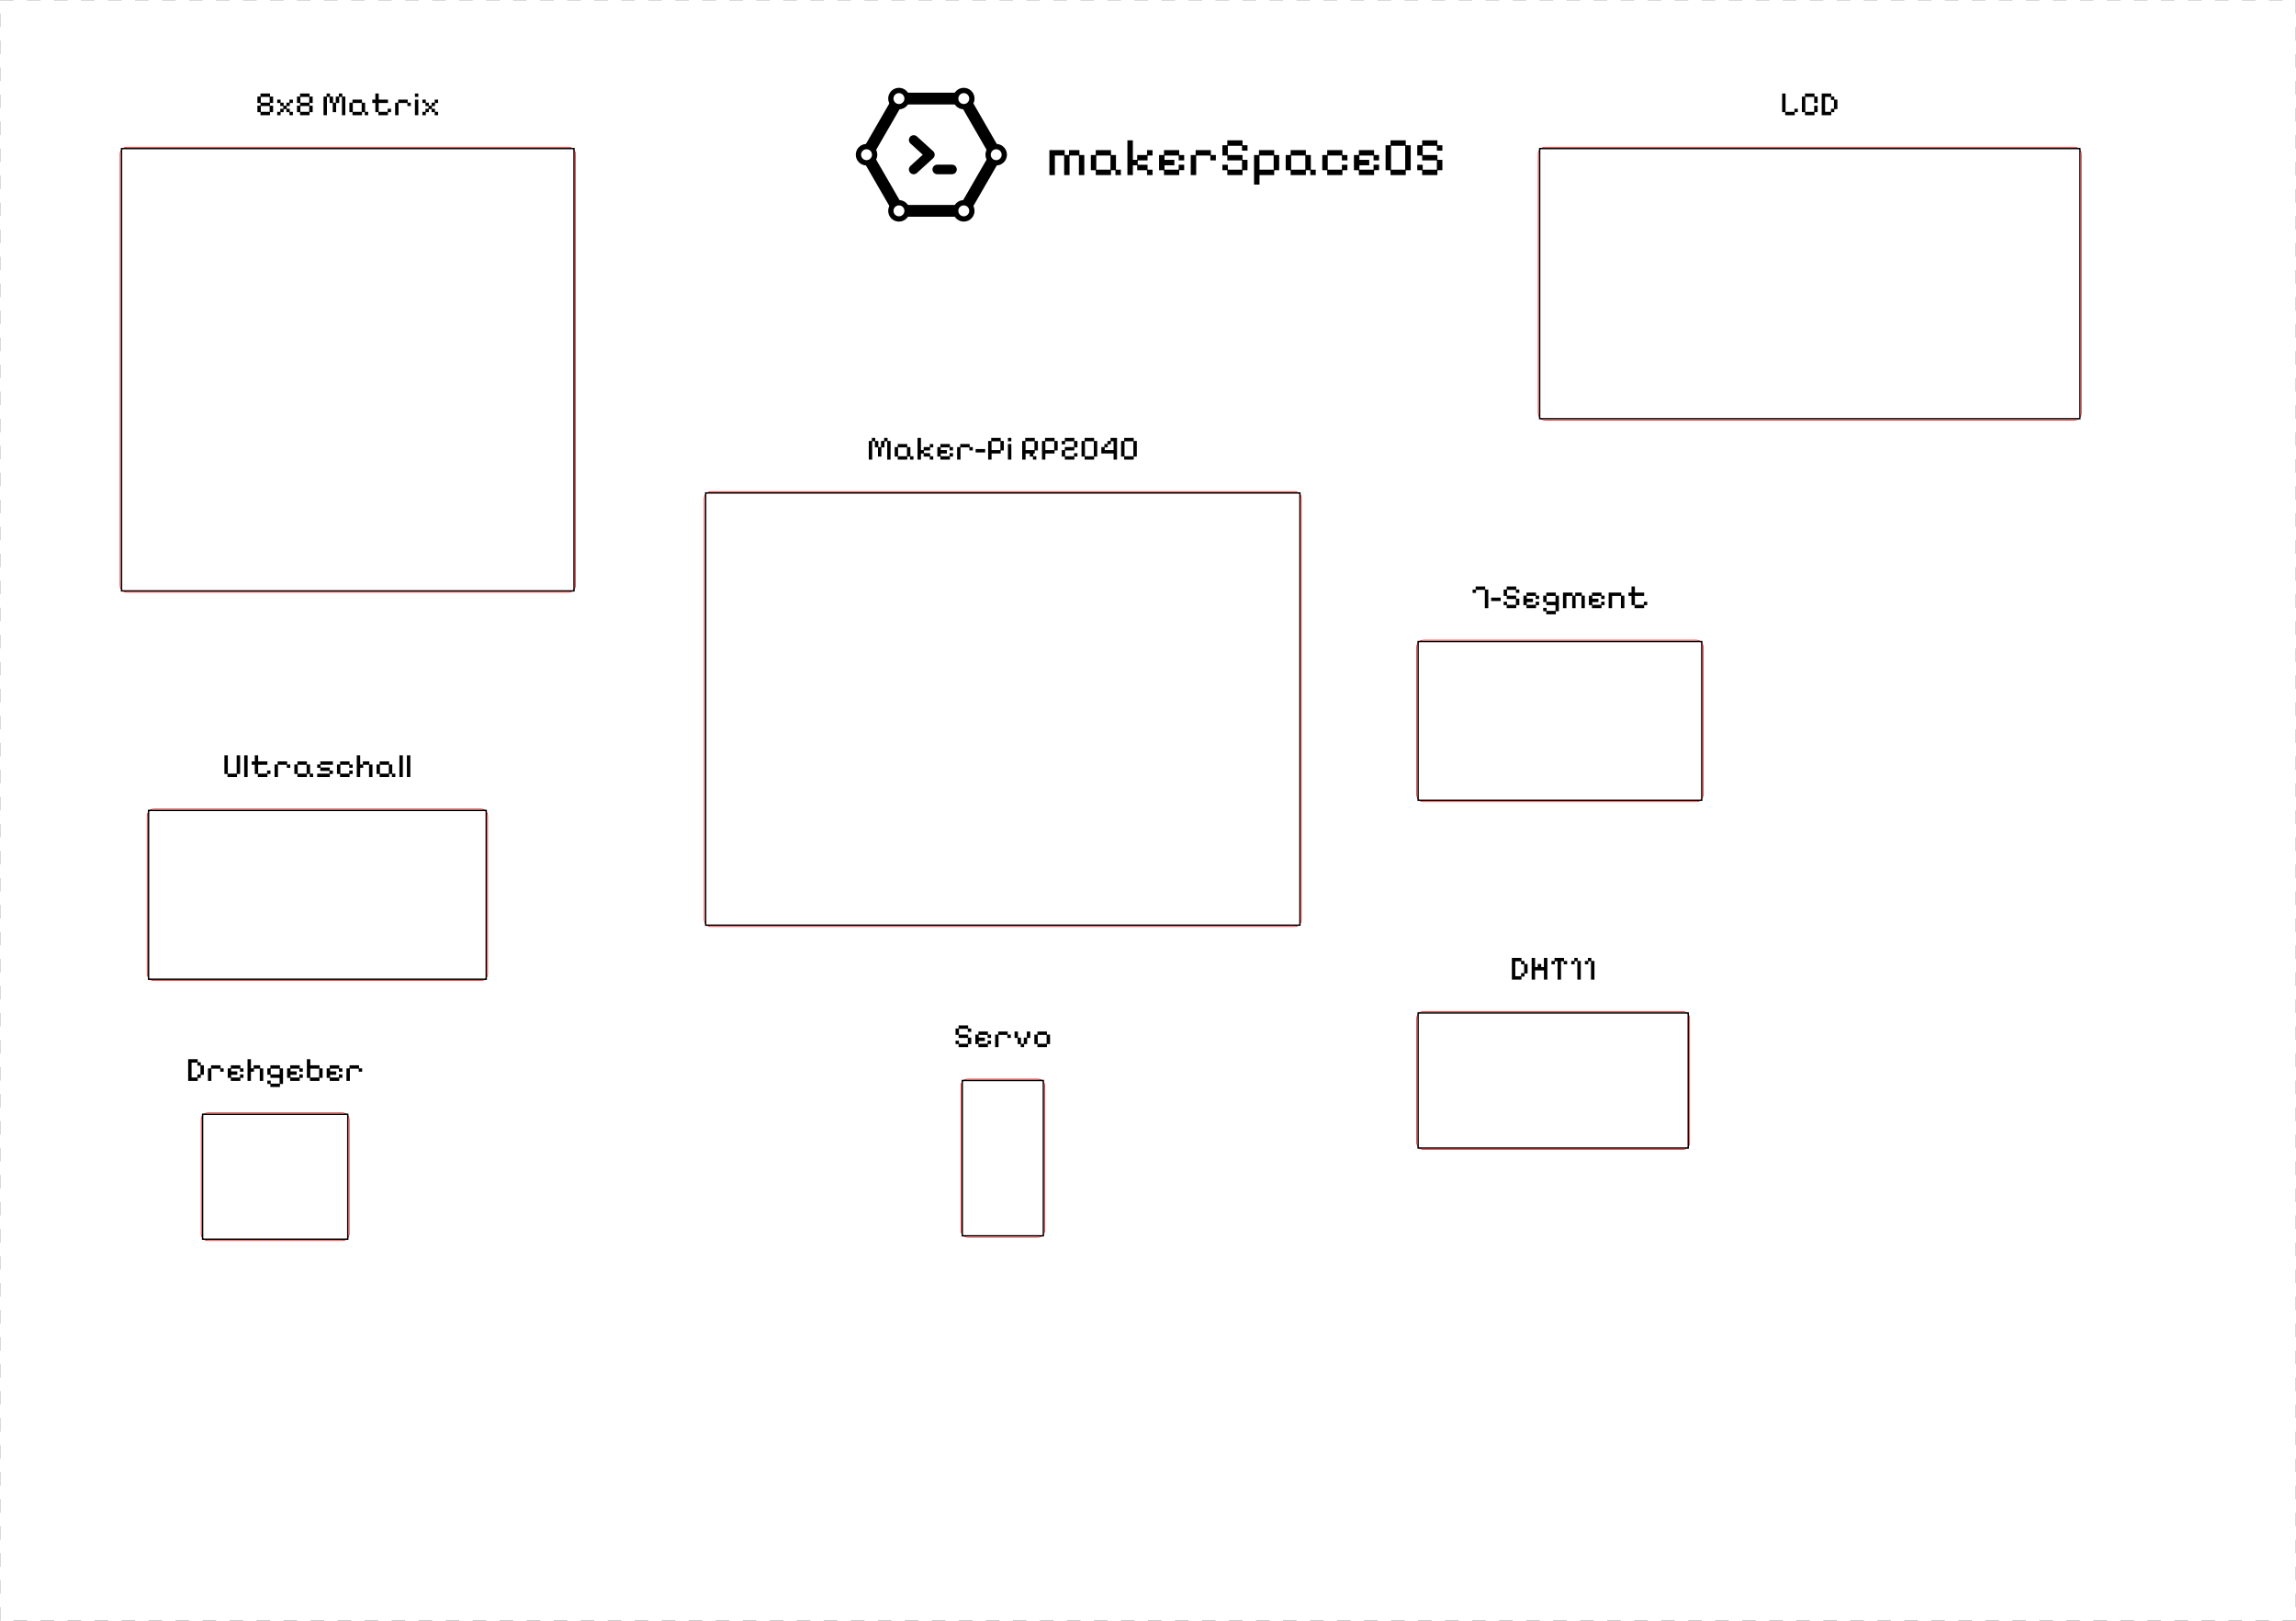
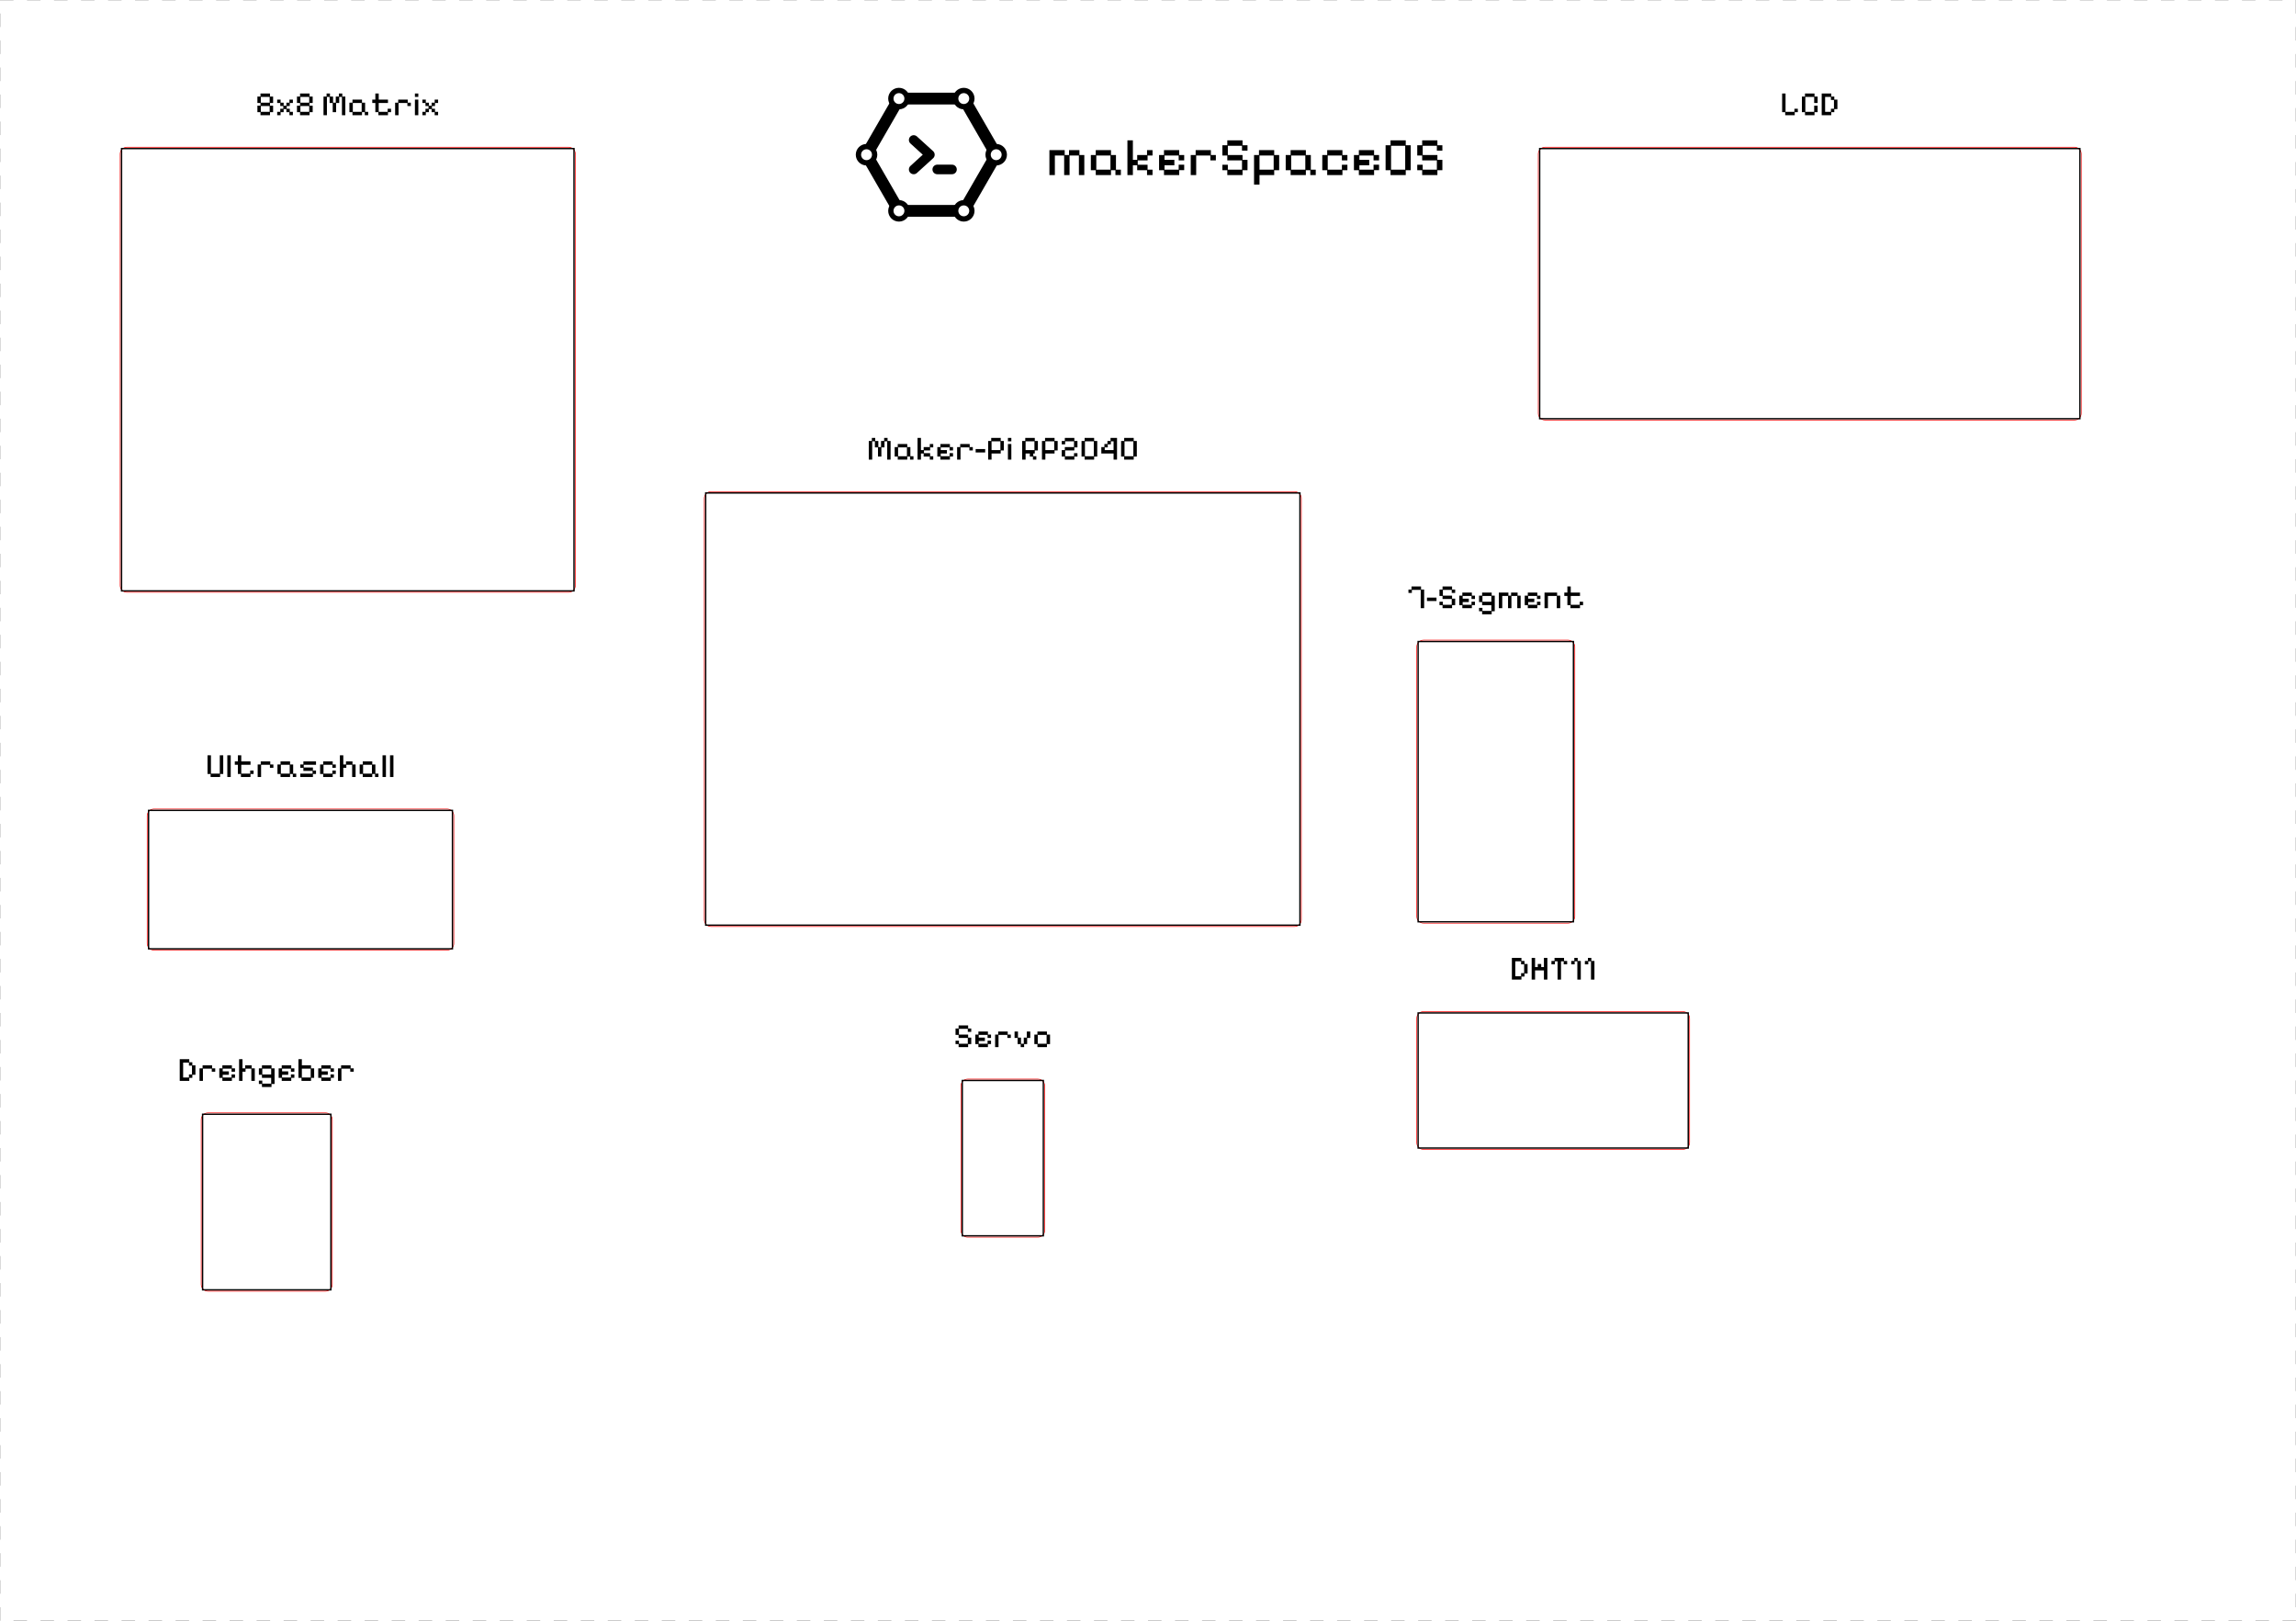
<svg xmlns="http://www.w3.org/2000/svg" width="340mm" height="240mm" viewBox="0 0 340 240">
  <g>
    <rect x="0" y="0" width="340" height="240" fill="none" stroke="#cccccc" stroke-width="0.2" stroke-dasharray="2,2" />
  </g>
  <g fill="none" stroke="#ff0000" stroke-width="0.1">
    <rect x="104.3" y="72.8" width="88.4" height="64.4" rx="1" ry="1" />
    <rect x="17.8" y="21.8" width="67.4" height="65.9" rx="1" ry="1" />
-     <rect x="21.8" y="119.8" width="50.4" height="25.4" rx="1" ry="1" />
-     <rect x="29.8" y="164.8" width="21.9" height="18.9" rx="1" ry="1" />
+     <rect x="21.8" y="119.8" width="45.4" height="20.9" rx="1" ry="1" />
+     <rect x="29.8" y="164.8" width="19.4" height="26.4" rx="1" ry="1" />
    <rect x="227.8" y="21.8" width="80.4" height="40.4" rx="1" ry="1" />
-     <rect x="209.8" y="94.8" width="42.4" height="23.9" rx="1" ry="1" />
+     <rect x="209.8" y="94.8" width="23.4" height="41.9" rx="1" ry="1" />
    <rect x="209.8" y="149.8" width="40.4" height="20.4" rx="1" ry="1" />
    <rect x="142.3" y="159.8" width="12.4" height="23.4" rx="1" ry="1" />
  </g>
  <g>
    <g fill="none" stroke="#000000" stroke-width="0.2">
      <rect x="104.5" y="73" width="88" height="64" />
      <rect x="18" y="22" width="67" height="65.5" />
-       <rect x="22" y="120" width="50" height="25" />
-       <rect x="30" y="165" width="21.5" height="18.5" />
+       <rect x="22" y="120" width="45" height="20.5" />
+       <rect x="30" y="165" width="19" height="26" />
      <rect x="228" y="22" width="80" height="40" />
-       <rect x="210" y="95" width="42" height="23.5" />
+       <rect x="210" y="95" width="23" height="41.5" />
      <rect x="210" y="150" width="40" height="20" />
      <rect x="142.5" y="160" width="12" height="23" />
    </g>
    <g fill="none" stroke="#000000">
      <g stroke-width="1.745">
        <line x1="134.102" y1="14.596" x2="141.738" y2="14.596" />
        <line x1="143.211" y1="15.447" x2="147.029" y2="22.059" />
        <line x1="147.029" y1="23.759" x2="143.211" y2="30.372" />
        <line x1="141.738" y1="31.222" x2="134.102" y2="31.222" />
        <line x1="132.629" y1="30.372" x2="128.811" y2="23.759" />
        <line x1="128.811" y1="22.059" x2="132.629" y2="15.447" />
      </g>
      <g stroke-width="0.785">
        <circle cx="133.12" cy="14.596" r="1.2" />
        <circle cx="142.72" cy="14.596" r="1.2" />
        <circle cx="147.52" cy="22.909" r="1.2" />
        <circle cx="142.72" cy="31.222" r="1.2" />
        <circle cx="133.12" cy="31.222" r="1.2" />
        <circle cx="128.32" cy="22.909" r="1.2" />
      </g>
      <polyline points="135.302,20.727 137.702,22.909 135.302,25.091" stroke-width="1.418" stroke-linecap="round" stroke-linejoin="round" />
      <line x1="138.793" y1="25.091" x2="140.975" y2="25.091" stroke-width="1.418" stroke-linecap="round" />
    </g>
    <path d="M155.4 25.925L155.4 22.229L157.664 22.229L157.664 22.957L158.304 22.957L158.304 22.229L159.848 22.229L159.848 22.957L160.568 22.957L160.568 25.925L159.768 25.925L159.768 23.029L158.384 23.029L158.384 25.925L157.584 25.925L157.584 23.029L156.208 23.029L156.208 25.925ZM162.264 25.925L162.264 25.205L161.536 25.205L161.536 22.957L162.264 22.957L162.264 22.229L164.52 22.229L164.52 22.957L165.256 22.957L165.256 25.125L165.984 25.125L165.984 25.925L165.176 25.925L165.176 25.205L164.52 25.205L164.52 25.925ZM162.344 25.125L164.44 25.125L164.44 23.029L162.344 23.029ZM166.952 25.925L166.952 20.781L167.76 20.781L167.76 23.669L168.4 23.669L168.4 22.957L169.856 22.957L169.856 22.229L170.672 22.229L170.672 23.029L169.936 23.029L169.936 23.749L168.48 23.749L168.48 24.397L169.936 24.397L169.936 25.125L170.672 25.125L170.672 25.925L169.856 25.925L169.856 25.205L168.4 25.205L168.4 24.477L167.76 24.477L167.76 25.925ZM172.368 25.925L172.368 25.205L171.64 25.205L171.64 22.957L172.368 22.957L172.368 22.229L174.624 22.229L174.624 22.957L175.36 22.957L175.36 23.749L174.544 23.749L174.544 23.029L172.448 23.029L172.448 23.669L173.904 23.669L173.904 24.477L172.448 24.477L172.448 25.125L174.544 25.125L174.544 24.389L175.36 24.389L175.36 25.197L174.624 25.197L174.624 25.925ZM176.328 25.925L176.328 22.957L177.056 22.957L177.056 22.229L179.312 22.229L179.312 22.957L180.048 22.957L180.048 23.749L179.232 23.749L179.232 23.029L177.136 23.029L177.136 25.925ZM181.744 25.925L181.744 25.205L181.016 25.205L181.016 24.397L181.824 24.397L181.824 25.125L183.92 25.125L183.92 23.749L181.744 23.749L181.744 23.029L181.016 23.029L181.016 21.509L181.744 21.509L181.744 20.781L184 20.781L184 21.509L184.736 21.509L184.736 22.309L183.92 22.309L183.92 21.589L181.824 21.589L181.824 22.957L184 22.957L184 23.669L184.736 23.669L184.736 25.205L184 25.205L184 25.925ZM185.704 27.333L185.704 22.957L186.432 22.957L186.432 22.229L188.688 22.229L188.688 22.957L189.424 22.957L189.424 25.205L188.688 25.205L188.688 25.925L186.512 25.925L186.512 27.333ZM186.512 25.125L188.608 25.125L188.608 23.029L186.512 23.029ZM191.12 25.925L191.12 25.205L190.392 25.205L190.392 22.957L191.12 22.957L191.12 22.229L193.376 22.229L193.376 22.957L194.112 22.957L194.112 25.125L194.84 25.125L194.84 25.925L194.032 25.925L194.032 25.205L193.376 25.205L193.376 25.925ZM191.2 25.125L193.296 25.125L193.296 23.029L191.2 23.029ZM196.536 25.925L196.536 25.205L195.808 25.205L195.808 22.957L196.536 22.957L196.536 22.229L198.792 22.229L198.792 22.957L199.528 22.957L199.528 23.749L198.712 23.749L198.712 23.029L196.616 23.029L196.616 25.125L198.712 25.125L198.712 24.397L199.528 24.397L199.528 25.205L198.792 25.205L198.792 25.925ZM201.224 25.925L201.224 25.205L200.496 25.205L200.496 22.957L201.224 22.957L201.224 22.229L203.48 22.229L203.48 22.957L204.216 22.957L204.216 23.749L203.4 23.749L203.4 23.029L201.304 23.029L201.304 23.669L202.76 23.669L202.76 24.477L201.304 24.477L201.304 25.125L203.4 25.125L203.4 24.389L204.216 24.389L204.216 25.197L203.48 25.197L203.48 25.925ZM205.912 25.925L205.912 25.205L205.184 25.205L205.184 21.509L205.912 21.509L205.912 20.781L208.168 20.781L208.168 21.509L208.904 21.509L208.904 25.205L208.168 25.205L208.168 25.925ZM205.992 25.125L208.088 25.125L208.088 21.589L205.992 21.589ZM210.6 25.925L210.6 25.205L209.872 25.205L209.872 24.397L210.68 24.397L210.68 25.125L212.776 25.125L212.776 23.749L210.6 23.749L210.6 23.029L209.872 23.029L209.872 21.509L210.6 21.509L210.6 20.781L212.856 20.781L212.856 21.509L213.592 21.509L213.592 22.309L212.776 22.309L212.776 21.589L210.68 21.589L210.68 22.957L212.856 22.957L212.856 23.669L213.592 23.669L213.592 25.205L212.856 25.205L212.856 25.925Z" />
    <g fill="#000000" stroke="none">
      <path d="M128.653 68.06L128.653 65.3L129.107 65.3L129.107 64.845L129.607 64.845L129.607 65.3L130.067 65.3L130.067 66.205L130.468 66.205L130.468 65.3L130.927 65.3L130.927 64.845L131.433 64.845L131.433 65.3L131.882 65.3L131.882 68.06L131.382 68.06L131.382 65.35L130.977 65.35L130.977 66.25L130.517 66.25L130.517 67.61L130.017 67.61L130.017 66.25L129.558 66.25L129.558 65.35L129.157 65.35L129.157 68.06ZM132.942 68.06L132.942 67.61L132.488 67.61L132.488 66.205L132.942 66.205L132.942 65.75L134.352 65.75L134.352 66.205L134.812 66.205L134.812 67.56L135.268 67.56L135.268 68.06L134.762 68.06L134.762 67.61L134.352 67.61L134.352 68.06ZM132.993 67.56L134.303 67.56L134.303 66.25L132.993 66.25ZM135.873 68.06L135.873 64.845L136.377 64.845L136.377 66.65L136.778 66.65L136.778 66.205L137.688 66.205L137.688 65.75L138.197 65.75L138.197 66.25L137.737 66.25L137.737 66.7L136.827 66.7L136.827 67.105L137.737 67.105L137.737 67.56L138.197 67.56L138.197 68.06L137.688 68.06L137.688 67.61L136.778 67.61L136.778 67.155L136.377 67.155L136.377 68.06ZM139.257 68.06L139.257 67.61L138.803 67.61L138.803 66.205L139.257 66.205L139.257 65.75L140.667 65.75L140.667 66.205L141.127 66.205L141.127 66.7L140.618 66.7L140.618 66.25L139.308 66.25L139.308 66.65L140.218 66.65L140.218 67.155L139.308 67.155L139.308 67.56L140.618 67.56L140.618 67.1L141.127 67.1L141.127 67.605L140.667 67.605L140.667 68.06ZM141.733 68.06L141.733 66.205L142.188 66.205L142.188 65.75L143.597 65.75L143.597 66.205L144.058 66.205L144.058 66.7L143.548 66.7L143.548 66.25L142.238 66.25L142.238 68.06ZM144.478 67L144.478 66.495L145.888 66.495L145.888 67ZM146.328 68.06L146.328 65.3L146.782 65.3L146.782 64.845L148.192 64.845L148.192 65.3L148.653 65.3L148.653 66.7L148.192 66.7L148.192 67.155L146.833 67.155L146.833 68.06ZM146.833 66.65L148.143 66.65L148.143 65.35L146.833 65.35ZM149.258 68.06L149.258 65.75L149.763 65.75L149.763 68.06ZM149.258 65.35L149.258 64.845L149.763 64.845L149.763 65.35ZM151.368 68.06L151.368 65.3L151.823 65.3L151.823 64.845L153.233 64.845L153.233 65.3L153.693 65.3L153.693 66.7L153.233 66.7L153.233 67.155L153.013 67.155L153.013 67.56L153.463 67.56L153.463 68.06L152.963 68.06L152.963 67.61L152.503 67.61L152.503 67.155L151.873 67.155L151.873 68.06ZM151.873 66.65L153.183 66.65L153.183 65.35L151.873 65.35ZM154.298 68.06L154.298 65.3L154.753 65.3L154.753 64.845L156.163 64.845L156.163 65.3L156.623 65.3L156.623 66.7L156.163 66.7L156.163 67.155L154.803 67.155L154.803 68.06ZM154.803 66.65L156.113 66.65L156.113 65.35L154.803 65.35ZM157.683 68.06L157.683 67.61L157.228 67.61L157.228 66.65L157.683 66.65L157.683 66.205L159.043 66.205L159.043 65.35L157.733 65.35L157.733 65.8L157.228 65.8L157.228 65.3L157.683 65.3L157.683 64.845L159.093 64.845L159.093 65.3L159.553 65.3L159.553 66.25L159.093 66.25L159.093 66.7L157.733 66.7L157.733 67.56L159.043 67.56L159.043 67.105L159.553 67.105L159.553 67.61L159.093 67.61L159.093 68.06ZM160.613 68.06L160.613 67.61L160.158 67.61L160.158 65.3L160.613 65.3L160.613 64.845L162.023 64.845L162.023 65.3L162.483 65.3L162.483 67.61L162.023 67.61L162.023 68.06ZM160.663 67.56L161.973 67.56L161.973 65.35L160.663 65.35ZM164.903 68.06L164.903 67.155L163.088 67.155L163.088 66.205L163.543 66.205L163.543 65.75L163.993 65.75L163.993 65.3L164.453 65.3L164.453 64.845L165.413 64.845L165.413 68.06ZM163.593 66.65L164.903 66.65L164.903 65.35L164.503 65.35L164.503 65.8L164.043 65.8L164.043 66.25L163.593 66.25ZM166.473 68.06L166.473 67.61L166.018 67.61L166.018 65.3L166.473 65.3L166.473 64.845L167.883 64.845L167.883 65.3L168.343 65.3L168.343 67.61L167.883 67.61L167.883 68.06ZM166.523 67.56L167.833 67.56L167.833 65.35L166.523 65.35Z" />
      <path d="M38.572 17.06L38.572 16.61L38.117 16.61L38.117 15.65L38.572 15.65L38.572 15.25L38.117 15.25L38.117 14.3L38.572 14.3L38.572 13.845L39.982 13.845L39.982 14.3L40.442 14.3L40.442 15.25L39.982 15.25L39.982 15.65L40.442 15.65L40.442 16.61L39.982 16.61L39.982 17.06ZM38.622 16.56L39.932 16.56L39.932 15.7L38.622 15.7ZM38.622 15.205L39.932 15.205L39.932 14.35L38.622 14.35ZM41.047 17.06L41.047 16.56L41.502 16.56L41.502 16.105L41.952 16.105L41.952 15.7L41.502 15.7L41.502 15.25L41.047 15.25L41.047 14.75L41.552 14.75L41.552 15.205L42.002 15.205L42.002 15.65L42.412 15.65L42.412 15.205L42.862 15.205L42.862 14.75L43.372 14.75L43.372 15.25L42.912 15.25L42.912 15.7L42.462 15.7L42.462 16.105L42.912 16.105L42.912 16.56L43.372 16.56L43.372 17.06L42.862 17.06L42.862 16.61L42.412 16.61L42.412 16.155L42.002 16.155L42.002 16.61L41.552 16.61L41.552 17.06ZM44.432 17.06L44.432 16.61L43.977 16.61L43.977 15.65L44.432 15.65L44.432 15.25L43.977 15.25L43.977 14.3L44.432 14.3L44.432 13.845L45.842 13.845L45.842 14.3L46.302 14.3L46.302 15.25L45.842 15.25L45.842 15.65L46.302 15.65L46.302 16.61L45.842 16.61L45.842 17.06ZM44.482 16.56L45.792 16.56L45.792 15.7L44.482 15.7ZM44.482 15.205L45.792 15.205L45.792 14.35L44.482 14.35ZM47.907 17.06L47.907 14.3L48.362 14.3L48.362 13.845L48.862 13.845L48.862 14.3L49.322 14.3L49.322 15.205L49.722 15.205L49.722 14.3L50.182 14.3L50.182 13.845L50.687 13.845L50.687 14.3L51.137 14.3L51.137 17.06L50.637 17.06L50.637 14.35L50.232 14.35L50.232 15.25L49.772 15.25L49.772 16.61L49.272 16.61L49.272 15.25L48.812 15.25L48.812 14.35L48.412 14.35L48.412 17.06ZM52.197 17.06L52.197 16.61L51.742 16.61L51.742 15.205L52.197 15.205L52.197 14.75L53.607 14.75L53.607 15.205L54.067 15.205L54.067 16.56L54.522 16.56L54.522 17.06L54.017 17.06L54.017 16.61L53.607 16.61L53.607 17.06ZM52.247 16.56L53.557 16.56L53.557 15.25L52.247 15.25ZM56.032 17.06L56.032 16.61L55.582 16.61L55.582 15.25L55.127 15.25L55.127 14.75L55.582 14.75L55.582 13.845L56.082 13.845L56.082 14.75L57.452 14.75L57.452 15.25L56.082 15.25L56.082 16.56L57.402 16.56L57.402 16.105L57.907 16.105L57.907 16.61L57.452 16.61L57.452 17.06ZM58.512 17.06L58.512 15.205L58.967 15.205L58.967 14.75L60.377 14.75L60.377 15.205L60.837 15.205L60.837 15.7L60.327 15.7L60.327 15.25L59.017 15.25L59.017 17.06ZM61.442 17.06L61.442 14.75L61.947 14.75L61.947 17.06ZM61.442 14.35L61.442 13.845L61.947 13.845L61.947 14.35ZM62.552 17.06L62.552 16.56L63.007 16.56L63.007 16.105L63.457 16.105L63.457 15.7L63.007 15.7L63.007 15.25L62.552 15.25L62.552 14.75L63.057 14.75L63.057 15.205L63.507 15.205L63.507 15.65L63.917 15.65L63.917 15.205L64.367 15.205L64.367 14.75L64.877 14.75L64.877 15.25L64.417 15.25L64.417 15.7L63.967 15.7L63.967 16.105L64.417 16.105L64.417 16.56L64.877 16.56L64.877 17.06L64.367 17.06L64.367 16.61L63.917 16.61L63.917 16.155L63.507 16.155L63.507 16.61L63.057 16.61L63.057 17.06Z" />
-       <path d="M33.688 115.06L33.688 114.61L33.232 114.61L33.232 111.845L33.737 111.845L33.737 114.56L35.047 114.56L35.047 111.845L35.557 111.845L35.557 114.61L35.097 114.61L35.097 115.06ZM36.162 115.06L36.162 111.845L36.667 111.845L36.667 115.06ZM38.177 115.06L38.177 114.61L37.727 114.61L37.727 113.25L37.272 113.25L37.272 112.75L37.727 112.75L37.727 111.845L38.227 111.845L38.227 112.75L39.597 112.75L39.597 113.25L38.227 113.25L38.227 114.56L39.547 114.56L39.547 114.105L40.052 114.105L40.052 114.61L39.597 114.61L39.597 115.06ZM40.657 115.06L40.657 113.205L41.112 113.205L41.112 112.75L42.522 112.75L42.522 113.205L42.982 113.205L42.982 113.7L42.472 113.7L42.472 113.25L41.162 113.25L41.162 115.06ZM44.042 115.06L44.042 114.61L43.587 114.61L43.587 113.205L44.042 113.205L44.042 112.75L45.452 112.75L45.452 113.205L45.912 113.205L45.912 114.56L46.367 114.56L46.367 115.06L45.862 115.06L45.862 114.61L45.452 114.61L45.452 115.06ZM44.092 114.56L45.402 114.56L45.402 113.25L44.092 113.25ZM46.972 115.06L46.972 114.56L48.787 114.56L48.787 114.155L47.427 114.155L47.427 113.7L46.972 113.7L46.972 113.205L47.427 113.205L47.427 112.75L49.297 112.75L49.297 113.25L47.477 113.25L47.477 113.65L48.837 113.65L48.837 114.105L49.297 114.105L49.297 114.61L48.837 114.61L48.837 115.06ZM50.357 115.06L50.357 114.61L49.902 114.61L49.902 113.205L50.357 113.205L50.357 112.75L51.767 112.75L51.767 113.205L52.227 113.205L52.227 113.7L51.717 113.7L51.717 113.25L50.407 113.25L50.407 114.56L51.717 114.56L51.717 114.105L52.227 114.105L52.227 114.61L51.767 114.61L51.767 115.06ZM52.832 115.06L52.832 111.845L53.337 111.845L53.337 113.205L53.737 113.205L53.737 112.75L54.697 112.75L54.697 113.205L55.157 113.205L55.157 115.06L54.647 115.06L54.647 113.25L53.787 113.25L53.787 113.7L53.337 113.7L53.337 115.06ZM56.217 115.06L56.217 114.61L55.762 114.61L55.762 113.205L56.217 113.205L56.217 112.75L57.627 112.75L57.627 113.205L58.087 113.205L58.087 114.56L58.542 114.56L58.542 115.06L58.037 115.06L58.037 114.61L57.627 114.61L57.627 115.06ZM56.267 114.56L57.577 114.56L57.577 113.25L56.267 113.25ZM59.147 115.06L59.147 111.845L59.652 111.845L59.652 115.06ZM60.257 115.06L60.257 111.845L60.762 111.845L60.762 115.06Z" />
-       <path d="M27.865 160.06L27.865 156.845L29.28 156.845L29.28 157.3L29.73 157.3L29.73 157.75L30.19 157.75L30.19 159.155L29.73 159.155L29.73 159.61L29.28 159.61L29.28 160.06ZM28.37 159.56L29.23 159.56L29.23 159.105L29.68 159.105L29.68 157.8L29.23 157.8L29.23 157.35L28.37 157.35ZM30.795 160.06L30.795 158.205L31.25 158.205L31.25 157.75L32.66 157.75L32.66 158.205L33.12 158.205L33.12 158.7L32.61 158.7L32.61 158.25L31.3 158.25L31.3 160.06ZM34.18 160.06L34.18 159.61L33.725 159.61L33.725 158.205L34.18 158.205L34.18 157.75L35.59 157.75L35.59 158.205L36.05 158.205L36.05 158.7L35.54 158.7L35.54 158.25L34.23 158.25L34.23 158.65L35.14 158.65L35.14 159.155L34.23 159.155L34.23 159.56L35.54 159.56L35.54 159.1L36.05 159.1L36.05 159.605L35.59 159.605L35.59 160.06ZM36.655 160.06L36.655 156.845L37.16 156.845L37.16 158.205L37.56 158.205L37.56 157.75L38.52 157.75L38.52 158.205L38.98 158.205L38.98 160.06L38.47 160.06L38.47 158.25L37.61 158.25L37.61 158.7L37.16 158.7L37.16 160.06ZM40.04 160.965L40.04 160.515L39.585 160.515L39.585 160.015L40.09 160.015L40.09 160.465L41.405 160.465L41.405 159.61L40.04 159.61L40.04 159.155L39.585 159.155L39.585 158.205L40.04 158.205L40.04 157.75L41.455 157.75L41.455 158.205L41.91 158.205L41.91 160.515L41.455 160.515L41.455 160.965ZM40.09 159.105L41.405 159.105L41.405 158.25L40.09 158.25ZM42.97 160.06L42.97 159.61L42.515 159.61L42.515 158.205L42.97 158.205L42.97 157.75L44.38 157.75L44.38 158.205L44.84 158.205L44.84 158.7L44.33 158.7L44.33 158.25L43.02 158.25L43.02 158.65L43.93 158.65L43.93 159.155L43.02 159.155L43.02 159.56L44.33 159.56L44.33 159.1L44.84 159.1L44.84 159.605L44.38 159.605L44.38 160.06ZM45.9 160.06L45.9 159.61L45.445 159.61L45.445 156.845L45.95 156.845L45.95 157.75L47.31 157.75L47.31 158.205L47.77 158.205L47.77 159.61L47.31 159.61L47.31 160.06ZM45.95 159.56L47.26 159.56L47.26 158.25L45.95 158.25ZM48.83 160.06L48.83 159.61L48.375 159.61L48.375 158.205L48.83 158.205L48.83 157.75L50.24 157.75L50.24 158.205L50.7 158.205L50.7 158.7L50.19 158.7L50.19 158.25L48.88 158.25L48.88 158.65L49.79 158.65L49.79 159.155L48.88 159.155L48.88 159.56L50.19 159.56L50.19 159.1L50.7 159.1L50.7 159.605L50.24 159.605L50.24 160.06ZM51.305 160.06L51.305 158.205L51.76 158.205L51.76 157.75L53.17 157.75L53.17 158.205L53.63 158.205L53.63 158.7L53.12 158.7L53.12 158.25L51.81 158.25L51.81 160.06Z" />
+       <path d="M31.187 115.06L31.187 114.61L30.732 114.61L30.732 111.845L31.237 111.845L31.237 114.56L32.547 114.56L32.547 111.845L33.057 111.845L33.057 114.61L32.597 114.61L32.597 115.06ZM33.662 115.06L33.662 111.845L34.167 111.845L34.167 115.06ZM35.677 115.06L35.677 114.61L35.227 114.61L35.227 113.25L34.772 113.25L34.772 112.75L35.227 112.75L35.227 111.845L35.727 111.845L35.727 112.75L37.097 112.75L37.097 113.25L35.727 113.25L35.727 114.56L37.047 114.56L37.047 114.105L37.552 114.105L37.552 114.61L37.097 114.61L37.097 115.06ZM38.157 115.06L38.157 113.205L38.612 113.205L38.612 112.75L40.022 112.75L40.022 113.205L40.482 113.205L40.482 113.7L39.972 113.7L39.972 113.25L38.662 113.25L38.662 115.06ZM41.542 115.06L41.542 114.61L41.087 114.61L41.087 113.205L41.542 113.205L41.542 112.75L42.952 112.75L42.952 113.205L43.412 113.205L43.412 114.56L43.867 114.56L43.867 115.06L43.362 115.06L43.362 114.61L42.952 114.61L42.952 115.06ZM41.592 114.56L42.902 114.56L42.902 113.25L41.592 113.25ZM44.472 115.06L44.472 114.56L46.287 114.56L46.287 114.155L44.927 114.155L44.927 113.7L44.472 113.7L44.472 113.205L44.927 113.205L44.927 112.75L46.797 112.75L46.797 113.25L44.977 113.25L44.977 113.65L46.337 113.65L46.337 114.105L46.797 114.105L46.797 114.61L46.337 114.61L46.337 115.06ZM47.857 115.06L47.857 114.61L47.402 114.61L47.402 113.205L47.857 113.205L47.857 112.75L49.267 112.75L49.267 113.205L49.727 113.205L49.727 113.7L49.217 113.7L49.217 113.25L47.907 113.25L47.907 114.56L49.217 114.56L49.217 114.105L49.727 114.105L49.727 114.61L49.267 114.61L49.267 115.06ZM50.332 115.06L50.332 111.845L50.837 111.845L50.837 113.205L51.237 113.205L51.237 112.75L52.197 112.75L52.197 113.205L52.657 113.205L52.657 115.06L52.147 115.06L52.147 113.25L51.287 113.25L51.287 113.7L50.837 113.7L50.837 115.06ZM53.717 115.06L53.717 114.61L53.262 114.61L53.262 113.205L53.717 113.205L53.717 112.75L55.127 112.75L55.127 113.205L55.587 113.205L55.587 114.56L56.042 114.56L56.042 115.06L55.537 115.06L55.537 114.61L55.127 114.61L55.127 115.06ZM53.767 114.56L55.077 114.56L55.077 113.25L53.767 113.25ZM56.647 115.06L56.647 111.845L57.152 111.845L57.152 115.06ZM57.757 115.06L57.757 111.845L58.262 111.845L58.262 115.06Z" />
+       <path d="M26.615 160.06L26.615 156.845L28.03 156.845L28.03 157.3L28.48 157.3L28.48 157.75L28.94 157.75L28.94 159.155L28.48 159.155L28.48 159.61L28.03 159.61L28.03 160.06ZM27.12 159.56L27.98 159.56L27.98 159.105L28.43 159.105L28.43 157.8L27.98 157.8L27.98 157.35L27.12 157.35ZM29.545 160.06L29.545 158.205L30 158.205L30 157.75L31.41 157.75L31.41 158.205L31.87 158.205L31.87 158.7L31.36 158.7L31.36 158.25L30.05 158.25L30.05 160.06ZM32.93 160.06L32.93 159.61L32.475 159.61L32.475 158.205L32.93 158.205L32.93 157.75L34.34 157.75L34.34 158.205L34.8 158.205L34.8 158.7L34.29 158.7L34.29 158.25L32.98 158.25L32.98 158.65L33.89 158.65L33.89 159.155L32.98 159.155L32.98 159.56L34.29 159.56L34.29 159.1L34.8 159.1L34.8 159.605L34.34 159.605L34.34 160.06ZM35.405 160.06L35.405 156.845L35.91 156.845L35.91 158.205L36.31 158.205L36.31 157.75L37.27 157.75L37.27 158.205L37.73 158.205L37.73 160.06L37.22 160.06L37.22 158.25L36.36 158.25L36.36 158.7L35.91 158.7L35.91 160.06ZM38.79 160.965L38.79 160.515L38.335 160.515L38.335 160.015L38.84 160.015L38.84 160.465L40.155 160.465L40.155 159.61L38.79 159.61L38.79 159.155L38.335 159.155L38.335 158.205L38.79 158.205L38.79 157.75L40.205 157.75L40.205 158.205L40.66 158.205L40.66 160.515L40.205 160.515L40.205 160.965ZM38.84 159.105L40.155 159.105L40.155 158.25L38.84 158.25ZM41.72 160.06L41.72 159.61L41.265 159.61L41.265 158.205L41.72 158.205L41.72 157.75L43.13 157.75L43.13 158.205L43.59 158.205L43.59 158.7L43.08 158.7L43.08 158.25L41.77 158.25L41.77 158.65L42.68 158.65L42.68 159.155L41.77 159.155L41.77 159.56L43.08 159.56L43.08 159.1L43.59 159.1L43.59 159.605L43.13 159.605L43.13 160.06ZM44.65 160.06L44.65 159.61L44.195 159.61L44.195 156.845L44.7 156.845L44.7 157.75L46.06 157.75L46.06 158.205L46.52 158.205L46.52 159.61L46.06 159.61L46.06 160.06ZM44.7 159.56L46.01 159.56L46.01 158.25L44.7 158.25ZM47.58 160.06L47.58 159.61L47.125 159.61L47.125 158.205L47.58 158.205L47.58 157.75L48.99 157.75L48.99 158.205L49.45 158.205L49.45 158.7L48.94 158.7L48.94 158.25L47.63 158.25L47.63 158.65L48.54 158.65L48.54 159.155L47.63 159.155L47.63 159.56L48.94 159.56L48.94 159.1L49.45 159.1L49.45 159.605L48.99 159.605L48.99 160.06ZM50.055 160.06L50.055 158.205L50.51 158.205L50.51 157.75L51.92 157.75L51.92 158.205L52.38 158.205L52.38 158.7L51.87 158.7L51.87 158.25L50.56 158.25L50.56 160.06Z" />
      <path d="M264.36 17.06L264.36 16.61L263.905 16.61L263.905 13.845L264.41 13.845L264.41 16.56L265.72 16.56L265.72 16.105L266.23 16.105L266.23 16.61L265.77 16.61L265.77 17.06ZM267.29 17.06L267.29 16.61L266.835 16.61L266.835 14.3L267.29 14.3L267.29 13.845L268.7 13.845L268.7 14.3L269.16 14.3L269.16 15.25L268.65 15.25L268.65 14.35L267.34 14.35L267.34 16.56L268.65 16.56L268.65 15.65L269.16 15.65L269.16 16.61L268.7 16.61L268.7 17.06ZM269.765 17.06L269.765 13.845L271.18 13.845L271.18 14.3L271.63 14.3L271.63 14.75L272.09 14.75L272.09 16.155L271.63 16.155L271.63 16.61L271.18 16.61L271.18 17.06ZM270.27 16.56L271.13 16.56L271.13 16.105L271.58 16.105L271.58 14.8L271.13 14.8L271.13 14.35L270.27 14.35Z" />
-       <path d="M219.883 90.06L219.883 87.35L218.573 87.35L218.573 87.8L218.068 87.8L218.068 87.3L218.523 87.3L218.523 86.845L219.933 86.845L219.933 87.3L220.393 87.3L220.393 90.06ZM220.813 89L220.813 88.495L222.223 88.495L222.223 89ZM223.118 90.06L223.118 89.61L222.663 89.61L222.663 89.105L223.168 89.105L223.168 89.56L224.478 89.56L224.478 88.7L223.118 88.7L223.118 88.25L222.663 88.25L222.663 87.3L223.118 87.3L223.118 86.845L224.528 86.845L224.528 87.3L224.988 87.3L224.988 87.8L224.478 87.8L224.478 87.35L223.168 87.35L223.168 88.205L224.528 88.205L224.528 88.65L224.988 88.65L224.988 89.61L224.528 89.61L224.528 90.06ZM226.048 90.06L226.048 89.61L225.593 89.61L225.593 88.205L226.048 88.205L226.048 87.75L227.458 87.75L227.458 88.205L227.918 88.205L227.918 88.7L227.408 88.7L227.408 88.25L226.098 88.25L226.098 88.65L227.008 88.65L227.008 89.155L226.098 89.155L226.098 89.56L227.408 89.56L227.408 89.1L227.918 89.1L227.918 89.605L227.458 89.605L227.458 90.06ZM228.978 90.965L228.978 90.515L228.523 90.515L228.523 90.015L229.028 90.015L229.028 90.465L230.343 90.465L230.343 89.61L228.978 89.61L228.978 89.155L228.523 89.155L228.523 88.205L228.978 88.205L228.978 87.75L230.393 87.75L230.393 88.205L230.848 88.205L230.848 90.515L230.393 90.515L230.393 90.965ZM229.028 89.105L230.343 89.105L230.343 88.25L229.028 88.25ZM231.453 90.06L231.453 87.75L232.868 87.75L232.868 88.205L233.268 88.205L233.268 87.75L234.233 87.75L234.233 88.205L234.683 88.205L234.683 90.06L234.183 90.06L234.183 88.25L233.318 88.25L233.318 90.06L232.818 90.06L232.818 88.25L231.958 88.25L231.958 90.06ZM235.743 90.06L235.743 89.61L235.288 89.61L235.288 88.205L235.743 88.205L235.743 87.75L237.153 87.75L237.153 88.205L237.613 88.205L237.613 88.7L237.103 88.7L237.103 88.25L235.793 88.25L235.793 88.65L236.703 88.65L236.703 89.155L235.793 89.155L235.793 89.56L237.103 89.56L237.103 89.1L237.613 89.1L237.613 89.605L237.153 89.605L237.153 90.06ZM238.218 90.06L238.218 87.75L240.083 87.75L240.083 88.205L240.543 88.205L240.543 90.06L240.033 90.06L240.033 88.25L238.723 88.25L238.723 90.06ZM242.053 90.06L242.053 89.61L241.603 89.61L241.603 88.25L241.148 88.25L241.148 87.75L241.603 87.75L241.603 86.845L242.103 86.845L242.103 87.75L243.473 87.75L243.473 88.25L242.103 88.25L242.103 89.56L243.423 89.56L243.423 89.105L243.928 89.105L243.928 89.61L243.473 89.61L243.473 90.06Z" />
+       <path d="M210.383 90.06L210.383 87.35L209.073 87.35L209.073 87.8L208.568 87.8L208.568 87.3L209.023 87.3L209.023 86.845L210.433 86.845L210.433 87.3L210.893 87.3L210.893 90.06ZM211.313 89L211.313 88.495L212.723 88.495L212.723 89ZM213.618 90.06L213.618 89.61L213.163 89.61L213.163 89.105L213.668 89.105L213.668 89.56L214.978 89.56L214.978 88.7L213.618 88.7L213.618 88.25L213.163 88.25L213.163 87.3L213.618 87.3L213.618 86.845L215.028 86.845L215.028 87.3L215.488 87.3L215.488 87.8L214.978 87.8L214.978 87.35L213.668 87.35L213.668 88.205L215.028 88.205L215.028 88.65L215.488 88.65L215.488 89.61L215.028 89.61L215.028 90.06ZM216.548 90.06L216.548 89.61L216.093 89.61L216.093 88.205L216.548 88.205L216.548 87.75L217.958 87.75L217.958 88.205L218.418 88.205L218.418 88.7L217.908 88.7L217.908 88.25L216.598 88.25L216.598 88.65L217.508 88.65L217.508 89.155L216.598 89.155L216.598 89.56L217.908 89.56L217.908 89.1L218.418 89.1L218.418 89.605L217.958 89.605L217.958 90.06ZM219.478 90.965L219.478 90.515L219.023 90.515L219.023 90.015L219.528 90.015L219.528 90.465L220.843 90.465L220.843 89.61L219.478 89.61L219.478 89.155L219.023 89.155L219.023 88.205L219.478 88.205L219.478 87.75L220.893 87.75L220.893 88.205L221.348 88.205L221.348 90.515L220.893 90.515L220.893 90.965ZM219.528 89.105L220.843 89.105L220.843 88.25L219.528 88.25ZM221.953 90.06L221.953 87.75L223.368 87.75L223.368 88.205L223.768 88.205L223.768 87.75L224.733 87.75L224.733 88.205L225.183 88.205L225.183 90.06L224.683 90.06L224.683 88.25L223.818 88.25L223.818 90.06L223.318 90.06L223.318 88.25L222.458 88.25L222.458 90.06ZM226.243 90.06L226.243 89.61L225.788 89.61L225.788 88.205L226.243 88.205L226.243 87.75L227.653 87.75L227.653 88.205L228.113 88.205L228.113 88.7L227.603 88.7L227.603 88.25L226.293 88.25L226.293 88.65L227.203 88.65L227.203 89.155L226.293 89.155L226.293 89.56L227.603 89.56L227.603 89.1L228.113 89.1L228.113 89.605L227.653 89.605L227.653 90.06ZM228.718 90.06L228.718 87.75L230.583 87.75L230.583 88.205L231.043 88.205L231.043 90.06L230.533 90.06L230.533 88.25L229.223 88.25L229.223 90.06ZM232.553 90.06L232.553 89.61L232.103 89.61L232.103 88.25L231.648 88.25L231.648 87.75L232.103 87.75L232.103 86.845L232.603 86.845L232.603 87.75L233.973 87.75L233.973 88.25L232.603 88.25L232.603 89.56L233.923 89.56L233.923 89.105L234.428 89.105L234.428 89.61L233.973 89.61L233.973 90.06Z" />
      <path d="M223.885 145.06L223.885 141.845L225.3 141.845L225.3 142.3L225.75 142.3L225.75 142.75L226.21 142.75L226.21 144.155L225.75 144.155L225.75 144.61L225.3 144.61L225.3 145.06ZM224.39 144.56L225.25 144.56L225.25 144.105L225.7 144.105L225.7 142.8L225.25 142.8L225.25 142.35L224.39 142.35ZM226.815 145.06L226.815 141.845L227.32 141.845L227.32 143.205L227.72 143.205L227.72 142.75L228.23 142.75L228.23 143.205L228.63 143.205L228.63 141.845L229.14 141.845L229.14 145.06L228.63 145.06L228.63 143.7L227.32 143.7L227.32 145.06ZM230.65 145.06L230.65 142.35L230.25 142.35L230.25 142.8L229.745 142.8L229.745 142.3L230.2 142.3L230.2 141.845L231.61 141.845L231.61 142.3L232.07 142.3L232.07 142.8L231.56 142.8L231.56 142.35L231.16 142.35L231.16 145.06ZM233.58 145.06L233.58 142.35L233.18 142.35L233.18 142.8L232.675 142.8L232.675 142.3L233.13 142.3L233.13 141.845L233.63 141.845L233.63 142.3L234.09 142.3L234.09 145.06ZM235.6 145.06L235.6 142.35L235.2 142.35L235.2 142.8L234.695 142.8L234.695 142.3L235.15 142.3L235.15 141.845L235.65 141.845L235.65 142.3L236.11 142.3L236.11 145.06Z" />
      <path d="M141.955 155.06L141.955 154.61L141.5 154.61L141.5 154.105L142.005 154.105L142.005 154.56L143.315 154.56L143.315 153.7L141.955 153.7L141.955 153.25L141.5 153.25L141.5 152.3L141.955 152.3L141.955 151.845L143.365 151.845L143.365 152.3L143.825 152.3L143.825 152.8L143.315 152.8L143.315 152.35L142.005 152.35L142.005 153.205L143.365 153.205L143.365 153.65L143.825 153.65L143.825 154.61L143.365 154.61L143.365 155.06ZM144.885 155.06L144.885 154.61L144.43 154.61L144.43 153.205L144.885 153.205L144.885 152.75L146.295 152.75L146.295 153.205L146.755 153.205L146.755 153.7L146.245 153.7L146.245 153.25L144.935 153.25L144.935 153.65L145.845 153.65L145.845 154.155L144.935 154.155L144.935 154.56L146.245 154.56L146.245 154.1L146.755 154.1L146.755 154.605L146.295 154.605L146.295 155.06ZM147.36 155.06L147.36 153.205L147.815 153.205L147.815 152.75L149.225 152.75L149.225 153.205L149.685 153.205L149.685 153.7L149.175 153.7L149.175 153.25L147.865 153.25L147.865 155.06ZM151.15 155.06L151.15 154.61L150.695 154.61L150.695 153.7L150.24 153.7L150.24 152.75L150.745 152.75L150.745 153.65L151.195 153.65L151.195 154.56L151.605 154.56L151.605 153.65L152.055 153.65L152.055 152.75L152.565 152.75L152.565 153.7L152.105 153.7L152.105 154.61L151.655 154.61L151.655 155.06ZM153.625 155.06L153.625 154.61L153.17 154.61L153.17 153.205L153.625 153.205L153.625 152.75L155.035 152.75L155.035 153.205L155.495 153.205L155.495 154.61L155.035 154.61L155.035 155.06ZM153.675 154.56L154.985 154.56L154.985 153.25L153.675 153.25Z" />
    </g>
  </g>
</svg>
